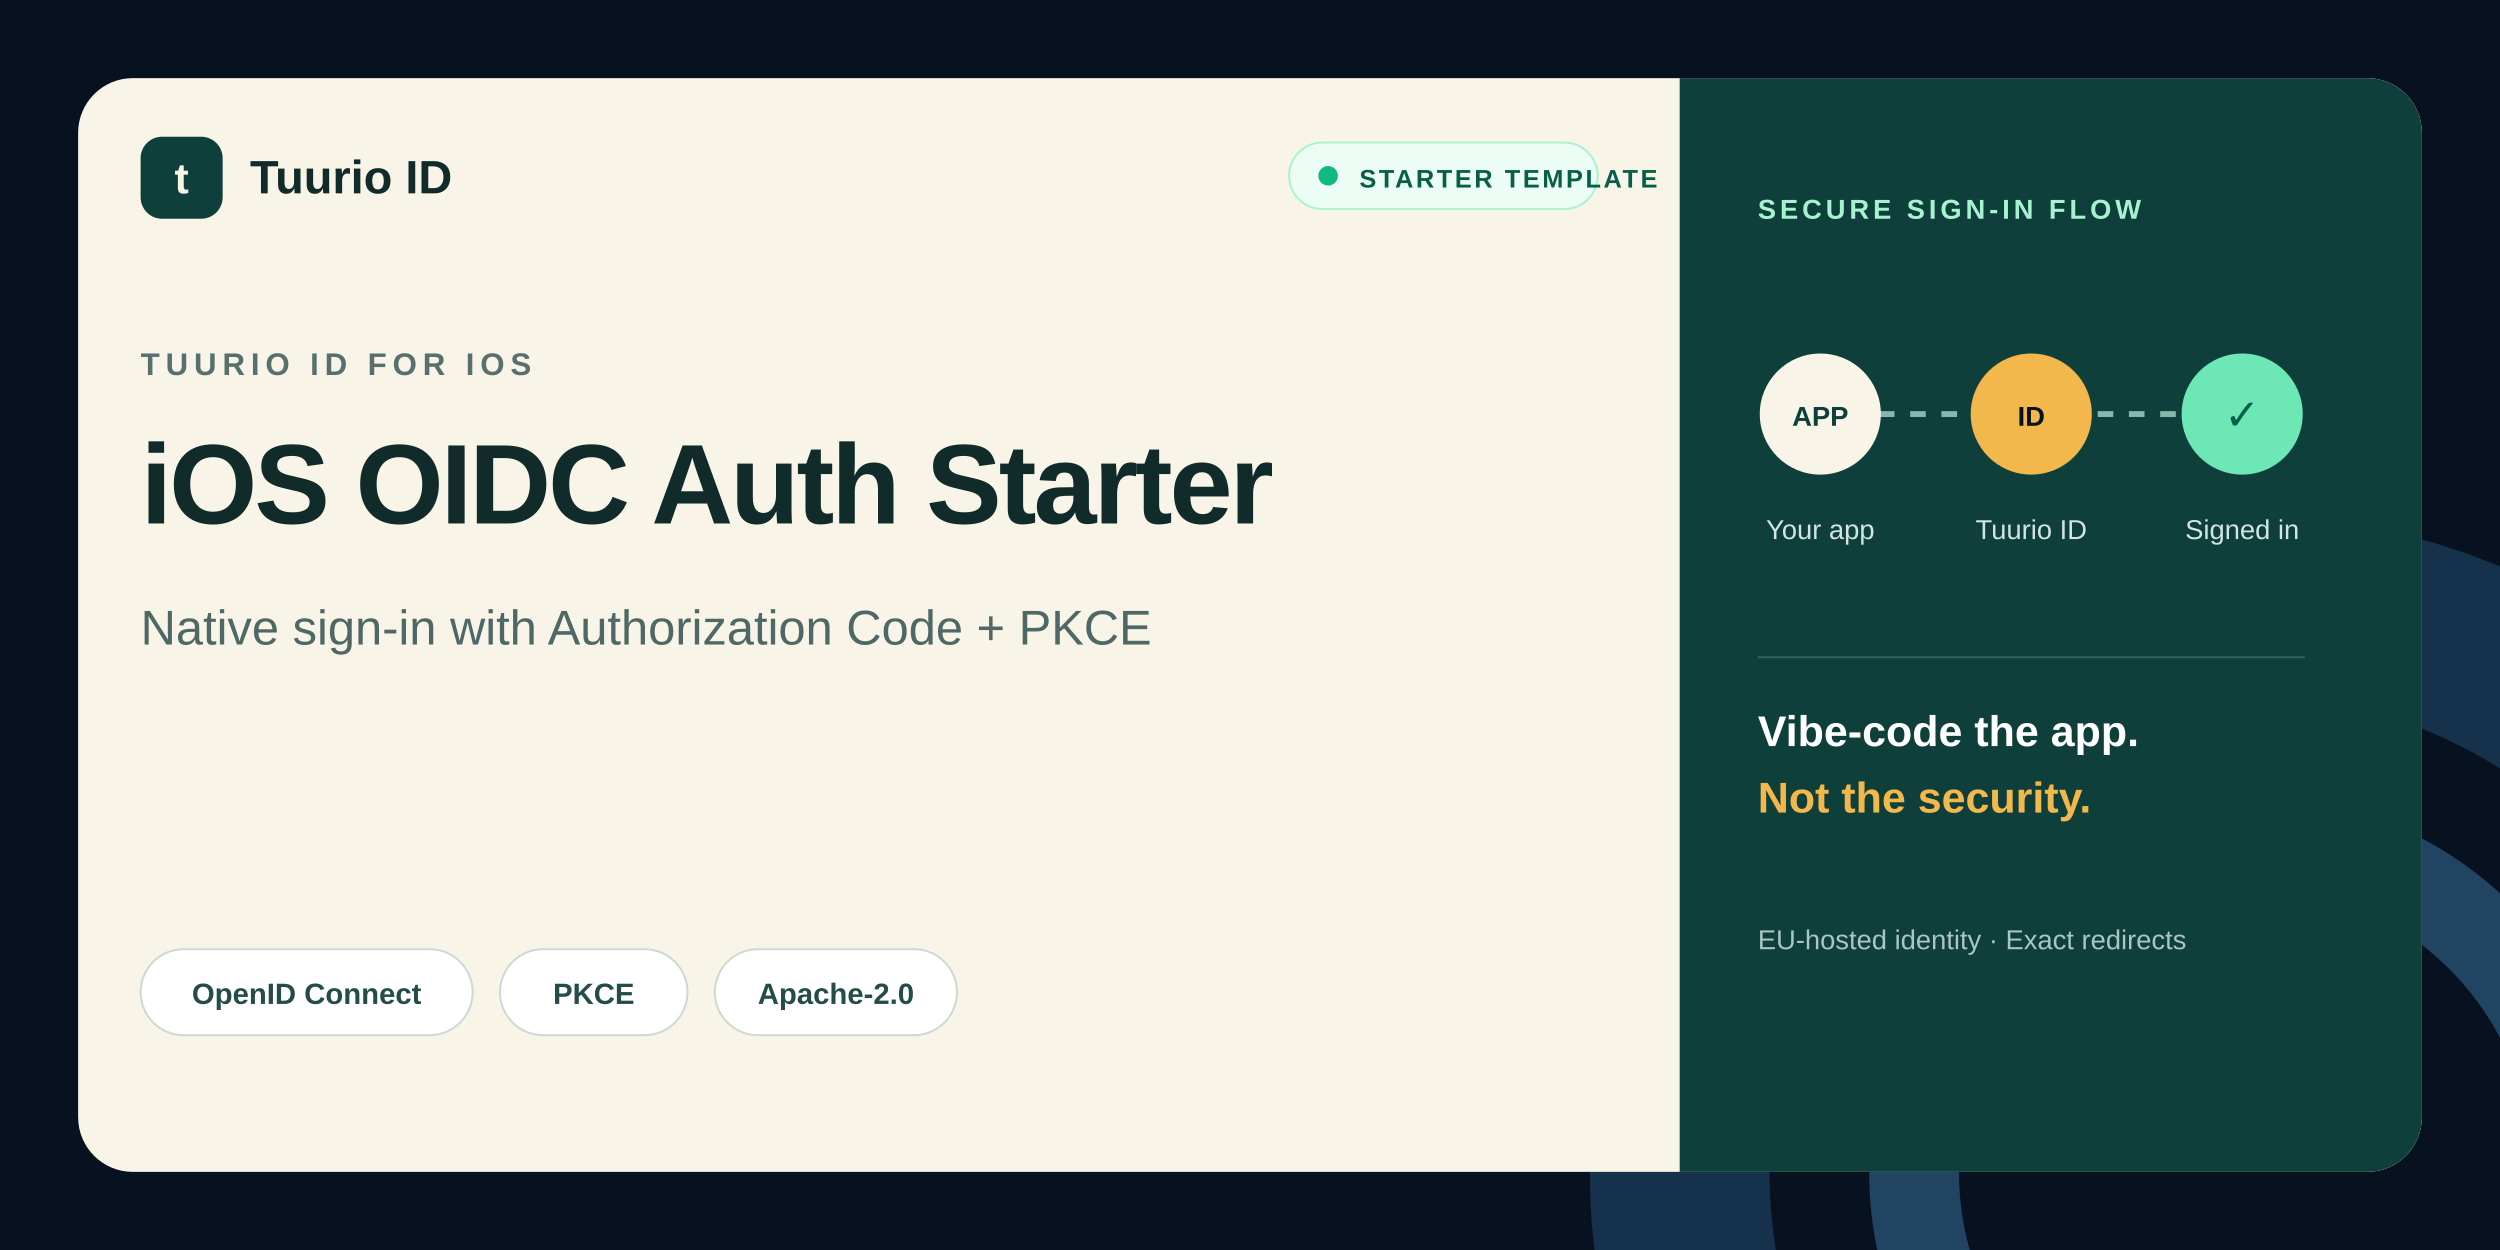
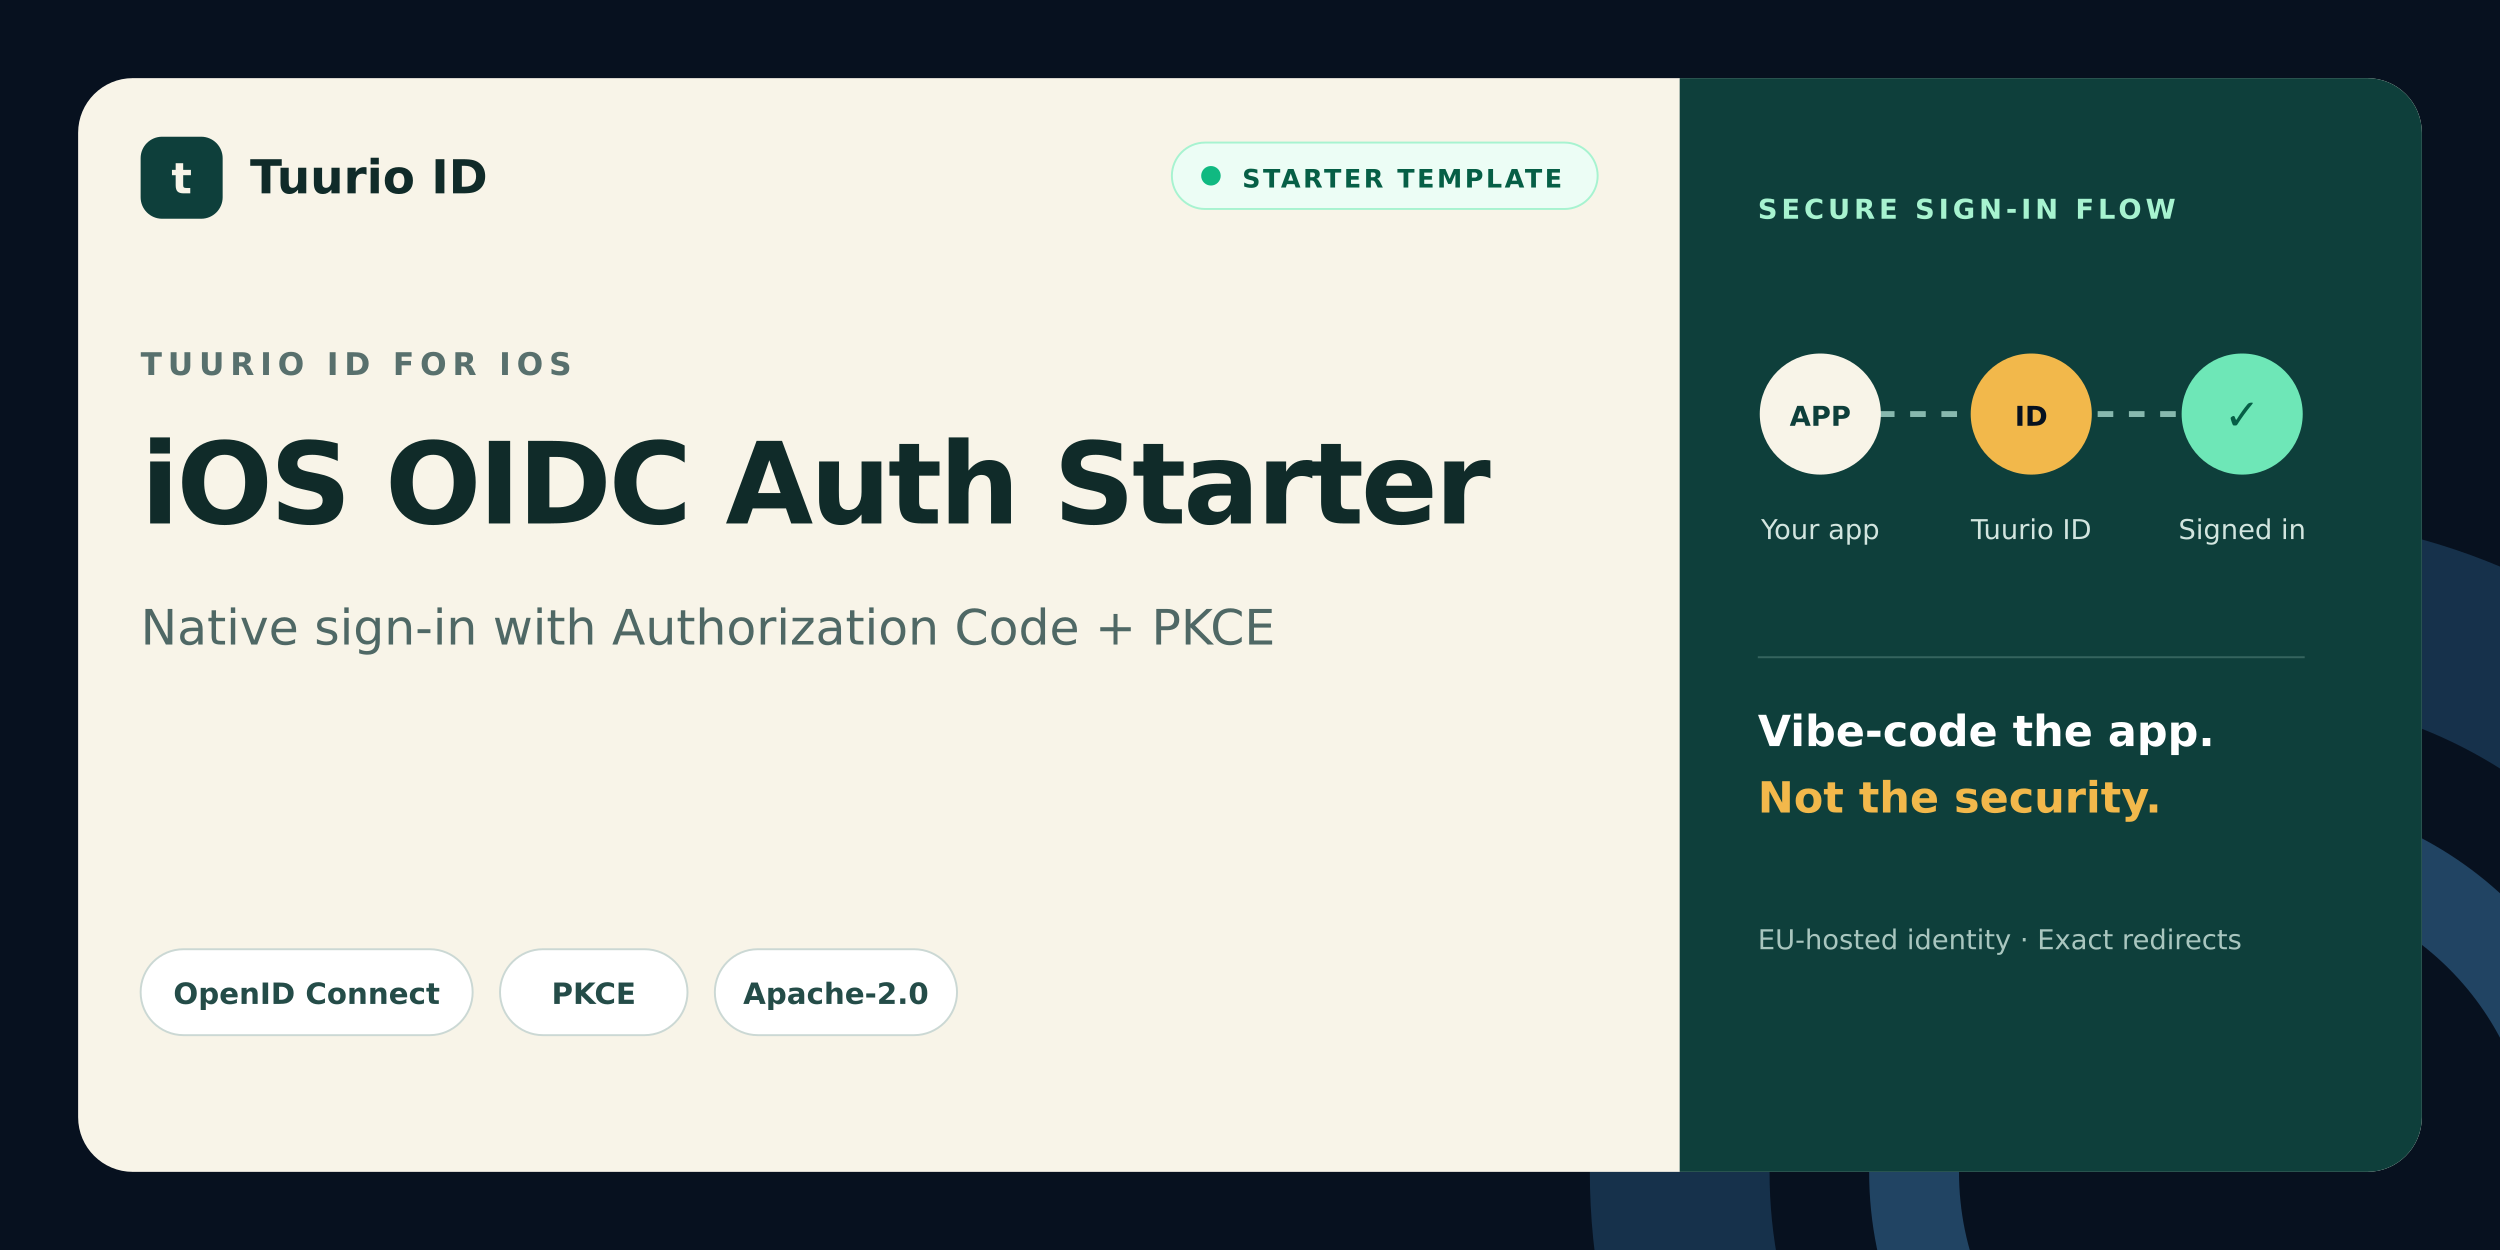
<svg xmlns="http://www.w3.org/2000/svg" width="1280" height="640" viewBox="0 0 1280 640">
  <rect width="1280" height="640" fill="#07111f" />
  <circle cx="1150" cy="600" r="290" fill="none" stroke="#16314b" stroke-width="92" />
  <circle cx="1150" cy="600" r="170" fill="none" stroke="#214463" stroke-width="46" />
  <rect x="40" y="40" width="1200" height="560" rx="28" fill="#f8f4e8" />
  <path d="M860 40h352a28 28 0 0 1 28 28v504a28 28 0 0 1-28 28H860z" fill="#0e3f3b" />
  <rect x="72" y="70" width="42" height="42" rx="11" fill="#0e3f3b" />
-   <text x="93" y="99" text-anchor="middle" fill="#f8f4e8" font-family="Arial, Helvetica, sans-serif" font-size="22" font-weight="700">t</text>
-   <text x="128" y="99" fill="#102b29" font-family="Arial, Helvetica, sans-serif" font-size="24" font-weight="700">Tuurio ID</text>
-   <rect x="660" y="73" width="158" height="34" rx="17" fill="#ecfdf5" stroke="#a7f3d0" />
-   <circle cx="680" cy="90" r="5" fill="#10b981" />
-   <text x="696" y="96" fill="#065f46" font-family="Arial, Helvetica, sans-serif" font-size="13" font-weight="700" letter-spacing="1.3">STARTER TEMPLATE</text>
-   <text x="72" y="192" fill="#58706d" font-family="Arial, Helvetica, sans-serif" font-size="16" font-weight="700" letter-spacing="3">TUURIO ID FOR IOS</text>
-   <text x="72" y="268" fill="#102b29" font-family="Arial, Helvetica, sans-serif" font-size="58" font-weight="700" letter-spacing="-1.5">
+   <text x="93" y="99" text-anchor="middle" fill="#f8f4e8" font-family="DejaVu Sans, Arial, Helvetica, sans-serif" font-size="22" font-weight="700">t</text>
+   <text x="128" y="99" fill="#102b29" font-family="DejaVu Sans, Arial, Helvetica, sans-serif" font-size="24" font-weight="700">Tuurio ID</text>
+   <rect x="600" y="73" width="218" height="34" rx="17" fill="#ecfdf5" stroke="#a7f3d0" />
+   <circle cx="620" cy="90" r="5" fill="#10b981" />
+   <text x="636" y="96" fill="#065f46" font-family="DejaVu Sans, Arial, Helvetica, sans-serif" font-size="13" font-weight="700" letter-spacing="1.3">STARTER TEMPLATE</text>
+   <text x="72" y="192" fill="#58706d" font-family="DejaVu Sans, Arial, Helvetica, sans-serif" font-size="16" font-weight="700" letter-spacing="3">TUURIO ID FOR IOS</text>
+   <text x="72" y="268" fill="#102b29" font-family="DejaVu Sans, Arial, Helvetica, sans-serif" font-size="58" font-weight="700" letter-spacing="-1.5">
    <tspan x="72" dy="0">iOS OIDC Auth Starter</tspan>
  </text>
-   <text x="72" y="330" fill="#4f6865" font-family="Arial, Helvetica, sans-serif" font-size="25">Native sign-in with Authorization Code + PKCE</text>
+   <text x="72" y="330" fill="#4f6865" font-family="DejaVu Sans, Arial, Helvetica, sans-serif" font-size="25">Native sign-in with Authorization Code + PKCE</text>
  <g transform="translate(72 486)">
    <rect width="170" height="44" rx="22" fill="#ffffff" stroke="#cbd8d4" />
-     <text x="85" y="28" text-anchor="middle" fill="#244c48" font-family="Arial, Helvetica, sans-serif" font-size="15" font-weight="700">OpenID Connect</text>
+     <text x="85" y="28" text-anchor="middle" fill="#244c48" font-family="DejaVu Sans, Arial, Helvetica, sans-serif" font-size="15" font-weight="700">OpenID Connect</text>
    <rect x="184" width="96" height="44" rx="22" fill="#ffffff" stroke="#cbd8d4" />
-     <text x="232" y="28" text-anchor="middle" fill="#244c48" font-family="Arial, Helvetica, sans-serif" font-size="15" font-weight="700">PKCE</text>
+     <text x="232" y="28" text-anchor="middle" fill="#244c48" font-family="DejaVu Sans, Arial, Helvetica, sans-serif" font-size="15" font-weight="700">PKCE</text>
    <rect x="294" width="124" height="44" rx="22" fill="#ffffff" stroke="#cbd8d4" />
-     <text x="356" y="28" text-anchor="middle" fill="#244c48" font-family="Arial, Helvetica, sans-serif" font-size="15" font-weight="700">Apache-2.0</text>
+     <text x="356" y="28" text-anchor="middle" fill="#244c48" font-family="DejaVu Sans, Arial, Helvetica, sans-serif" font-size="15" font-weight="700">Apache-2.0</text>
  </g>
  <g transform="translate(900 112)">
-     <text x="0" y="0" fill="#a7f3d0" font-family="Arial, Helvetica, sans-serif" font-size="14" font-weight="700" letter-spacing="2">SECURE SIGN-IN FLOW</text>
+     <text x="0" y="0" fill="#a7f3d0" font-family="DejaVu Sans, Arial, Helvetica, sans-serif" font-size="14" font-weight="700" letter-spacing="2">SECURE SIGN-IN FLOW</text>
    <line x1="30" y1="100" x2="250" y2="100" stroke="#87b8ae" stroke-width="3" stroke-dasharray="8 8" />
    <circle cx="32" cy="100" r="31" fill="#f8f4e8" />
    <circle cx="140" cy="100" r="31" fill="#f2b84b" />
    <circle cx="248" cy="100" r="31" fill="#6ee7b7" />
-     <text x="32" y="106" text-anchor="middle" fill="#0e3f3b" font-family="Arial, Helvetica, sans-serif" font-size="14" font-weight="700">APP</text>
-     <text x="140" y="106" text-anchor="middle" fill="#07111f" font-family="Arial, Helvetica, sans-serif" font-size="14" font-weight="700">ID</text>
-     <text x="248" y="108" text-anchor="middle" fill="#065f46" font-family="Arial, Helvetica, sans-serif" font-size="22" font-weight="700">✓</text>
-     <text x="32" y="164" text-anchor="middle" fill="#d2e5df" font-family="Arial, Helvetica, sans-serif" font-size="14">Your app</text>
-     <text x="140" y="164" text-anchor="middle" fill="#d2e5df" font-family="Arial, Helvetica, sans-serif" font-size="14">Tuurio ID</text>
-     <text x="248" y="164" text-anchor="middle" fill="#d2e5df" font-family="Arial, Helvetica, sans-serif" font-size="14">Signed in</text>
+     <text x="32" y="106" text-anchor="middle" fill="#0e3f3b" font-family="DejaVu Sans, Arial, Helvetica, sans-serif" font-size="14" font-weight="700">APP</text>
+     <text x="140" y="106" text-anchor="middle" fill="#07111f" font-family="DejaVu Sans, Arial, Helvetica, sans-serif" font-size="14" font-weight="700">ID</text>
+     <text x="248" y="108" text-anchor="middle" fill="#065f46" font-family="DejaVu Sans, Arial, Helvetica, sans-serif" font-size="22" font-weight="700">✓</text>
+     <text x="32" y="164" text-anchor="middle" fill="#d2e5df" font-family="DejaVu Sans, Arial, Helvetica, sans-serif" font-size="14">Your app</text>
+     <text x="140" y="164" text-anchor="middle" fill="#d2e5df" font-family="DejaVu Sans, Arial, Helvetica, sans-serif" font-size="14">Tuurio ID</text>
+     <text x="248" y="164" text-anchor="middle" fill="#d2e5df" font-family="DejaVu Sans, Arial, Helvetica, sans-serif" font-size="14">Signed in</text>
    <rect x="0" y="224" width="280" height="1" fill="#35645e" />
-     <text x="0" y="270" fill="#ffffff" font-family="Arial, Helvetica, sans-serif" font-size="22" font-weight="700">Vibe-code the app.</text>
-     <text x="0" y="304" fill="#f2b84b" font-family="Arial, Helvetica, sans-serif" font-size="22" font-weight="700">Not the security.</text>
-     <text x="0" y="374" fill="#a9c6bf" font-family="Arial, Helvetica, sans-serif" font-size="14">EU-hosted identity · Exact redirects</text>
+     <text x="0" y="270" fill="#ffffff" font-family="DejaVu Sans, Arial, Helvetica, sans-serif" font-size="22" font-weight="700">Vibe-code the app.</text>
+     <text x="0" y="304" fill="#f2b84b" font-family="DejaVu Sans, Arial, Helvetica, sans-serif" font-size="22" font-weight="700">Not the security.</text>
+     <text x="0" y="374" fill="#a9c6bf" font-family="DejaVu Sans, Arial, Helvetica, sans-serif" font-size="14">EU-hosted identity · Exact redirects</text>
  </g>
</svg>
